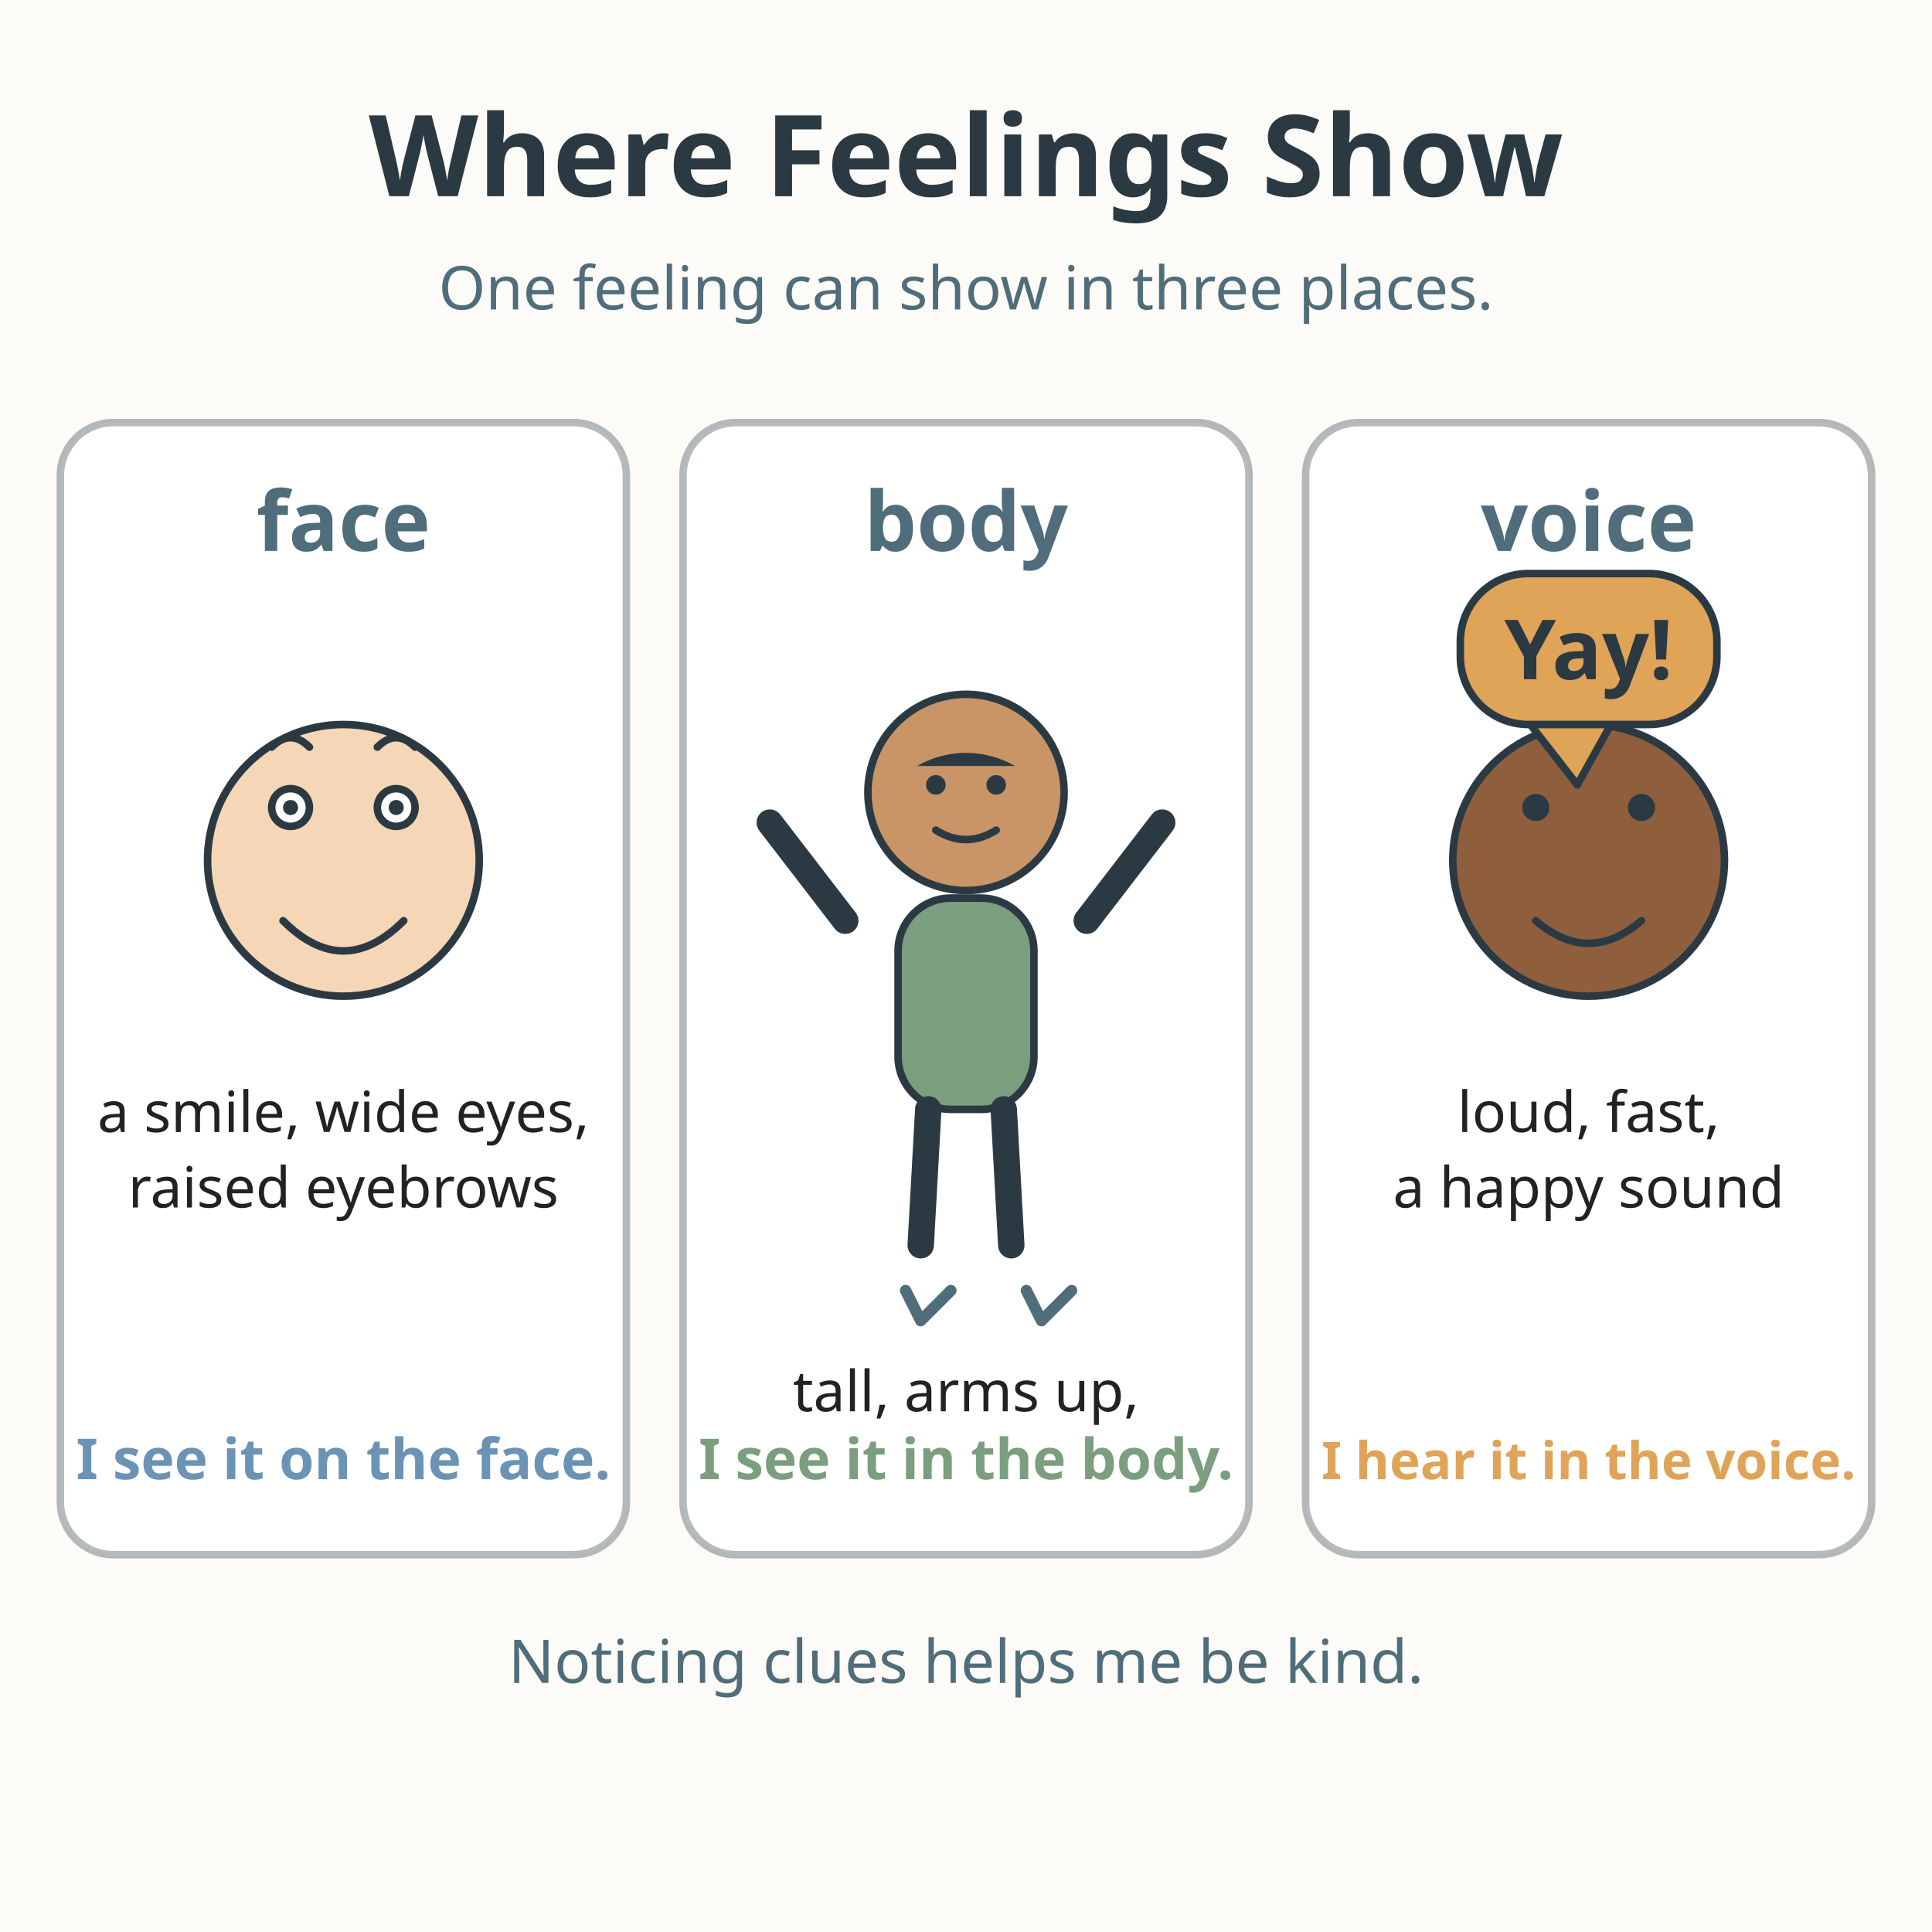
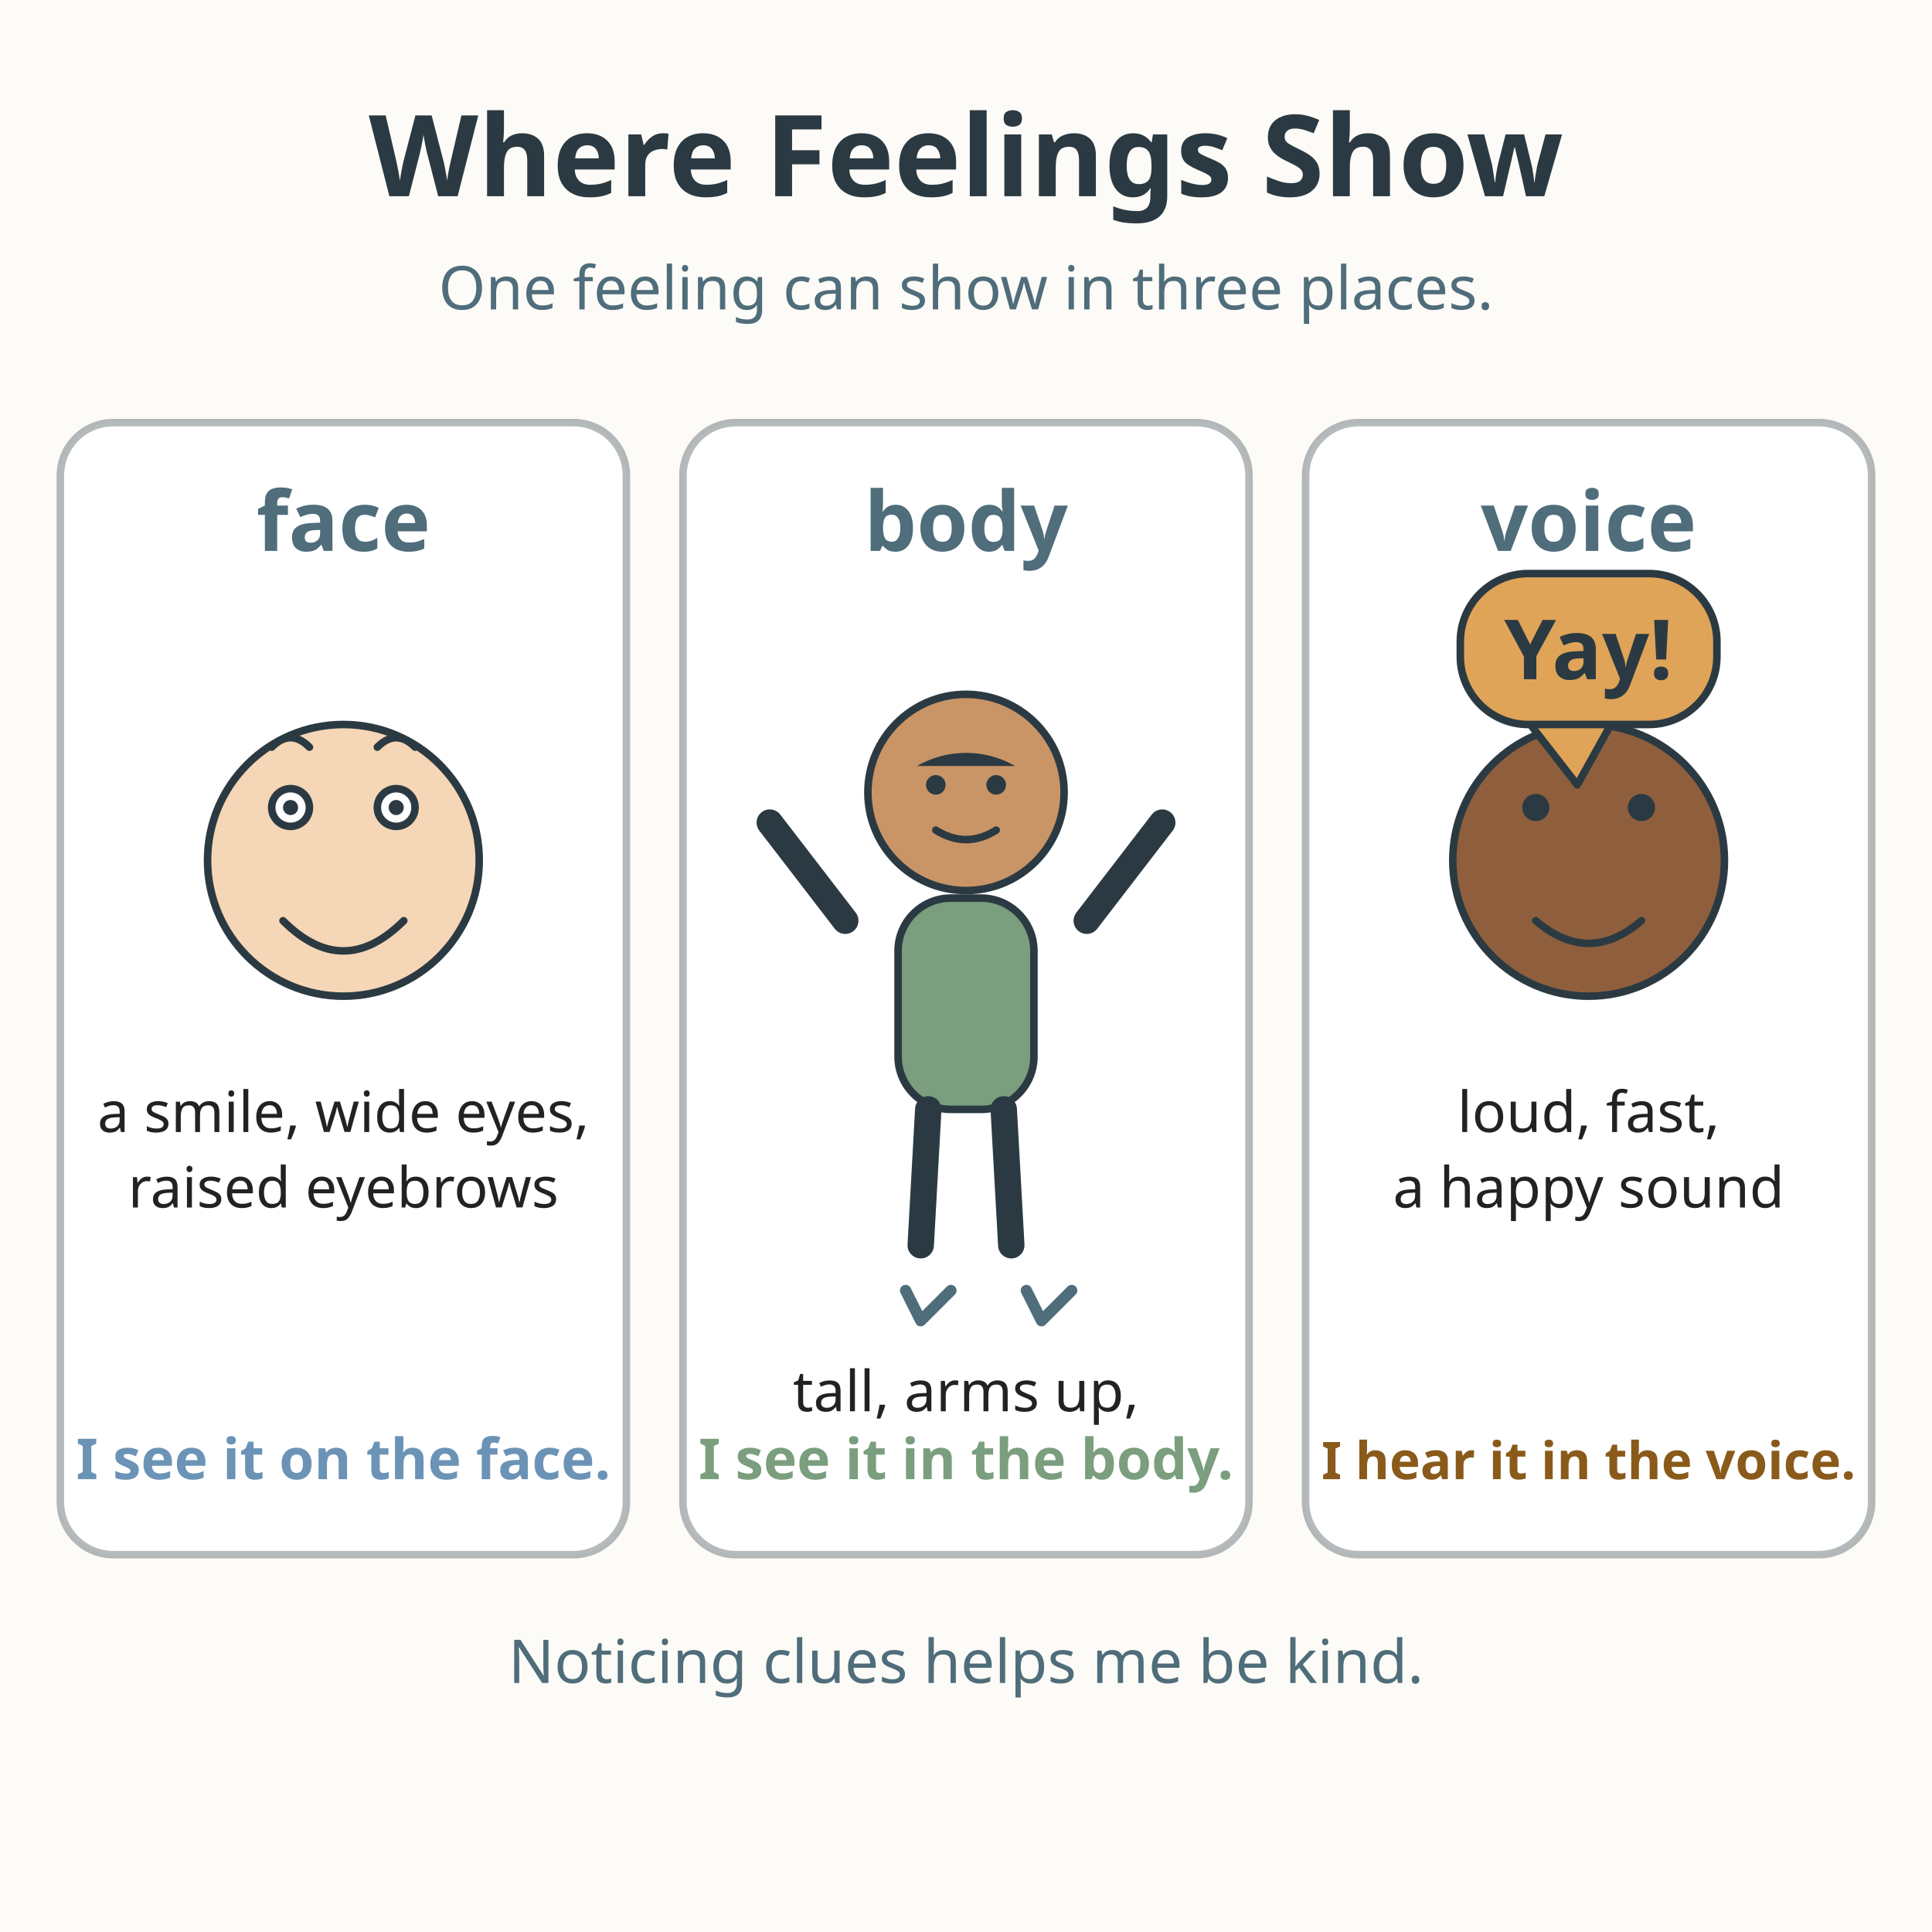
<svg xmlns="http://www.w3.org/2000/svg" viewBox="0 0 512 512" role="img" aria-labelledby="title-L-01-001-02-showing-feelings-clues desc-L-01-001-02-showing-feelings-clues">
  <rect width="512" height="512" fill="#fdfbf7" />
  <text x="256" y="52" text-anchor="middle" font-family="sans-serif" font-size="30" font-weight="bold" fill="#2b3a42">Where Feelings Show</text>
  <text x="256" y="82" text-anchor="middle" font-family="sans-serif" font-size="16" fill="#4f6d7a">One feeling can show in three places.</text>
  <g>
    <rect x="16" y="112" width="150" height="300" rx="14" fill="#ffffff" stroke="#2b3a42" stroke-width="2" stroke-opacity="0.35" />
    <text x="91" y="146" text-anchor="middle" font-family="sans-serif" font-size="22" font-weight="bold" fill="#4f6d7a">face</text>
    <circle cx="71" cy="228" r="9" fill="#f5d6b6" stroke="#2b3a42" stroke-width="2" />
    <circle cx="111" cy="228" r="9" fill="#f5d6b6" stroke="#2b3a42" stroke-width="2" />
    <circle cx="91" cy="228" r="36" fill="#f5d6b6" stroke="#2b3a42" stroke-width="2" />
    <circle cx="77" cy="214" r="5" fill="#ffffff" stroke="#2b3a42" stroke-width="2" />
    <circle cx="105" cy="214" r="5" fill="#ffffff" stroke="#2b3a42" stroke-width="2" />
    <circle cx="77" cy="214" r="2" fill="#2b3a42" />
    <circle cx="105" cy="214" r="2" fill="#2b3a42" />
    <path d="M72 198 Q77 193 82 198" fill="none" stroke="#2b3a42" stroke-width="2" stroke-linecap="round" />
    <path d="M100 198 Q105 193 110 198" fill="none" stroke="#2b3a42" stroke-width="2" stroke-linecap="round" />
    <path d="M75 244 Q91 260 107 244" fill="none" stroke="#2b3a42" stroke-width="2" stroke-linecap="round" />
    <text x="91" y="300" text-anchor="middle" font-family="sans-serif" font-size="15" fill="#222222">a smile, wide eyes,</text>
    <text x="91" y="320" text-anchor="middle" font-family="sans-serif" font-size="15" fill="#222222">raised eyebrows</text>
    <text x="91" y="392" text-anchor="middle" font-family="sans-serif" font-size="15" font-weight="bold" fill="#6b93b6">I see it on the face.</text>
  </g>
  <g>
    <rect x="181" y="112" width="150" height="300" rx="14" fill="#ffffff" stroke="#2b3a42" stroke-width="2" stroke-opacity="0.35" />
    <text x="256" y="146" text-anchor="middle" font-family="sans-serif" font-size="22" font-weight="bold" fill="#4f6d7a">body</text>
    <circle cx="256" cy="210" r="26" fill="#c99567" stroke="#2b3a42" stroke-width="2" />
    <path d="M243 203 A26 26 0 0 1 269 203 Z" fill="#2b3a42" />
    <circle cx="248" cy="208" r="2.6" fill="#2b3a42" />
    <circle cx="264" cy="208" r="2.6" fill="#2b3a42" />
    <path d="M248 220 Q256 225 264 220" fill="none" stroke="#2b3a42" stroke-width="2" stroke-linecap="round" />
    <rect x="238" y="238" width="36" height="56" rx="14" fill="#7a9e7e" stroke="#2b3a42" stroke-width="2" />
    <line x1="224" y1="244" x2="204" y2="218" stroke="#2b3a42" stroke-width="7" stroke-linecap="round" />
    <line x1="288" y1="244" x2="308" y2="218" stroke="#2b3a42" stroke-width="7" stroke-linecap="round" />
    <line x1="246" y1="294" x2="244" y2="330" stroke="#2b3a42" stroke-width="7" stroke-linecap="round" />
    <line x1="266" y1="294" x2="268" y2="330" stroke="#2b3a42" stroke-width="7" stroke-linecap="round" />
    <path d="M240 342 L244 350 L252 342" fill="none" stroke="#4f6d7a" stroke-width="3" stroke-linecap="round" stroke-linejoin="round" />
    <path d="M272 342 L276 350 L284 342" fill="none" stroke="#4f6d7a" stroke-width="3" stroke-linecap="round" stroke-linejoin="round" />
    <text x="256" y="374" text-anchor="middle" font-family="sans-serif" font-size="15" fill="#222222">tall, arms up,</text>
    <text x="256" y="392" text-anchor="middle" font-family="sans-serif" font-size="15" font-weight="bold" fill="#7a9e7e">I see it in the body.</text>
  </g>
  <g>
    <rect x="346" y="112" width="150" height="300" rx="14" fill="#ffffff" stroke="#2b3a42" stroke-width="2" stroke-opacity="0.35" />
    <text x="421" y="146" text-anchor="middle" font-family="sans-serif" font-size="22" font-weight="bold" fill="#4f6d7a">voice</text>
    <circle cx="401" cy="228" r="9" fill="#8f5f3d" stroke="#2b3a42" stroke-width="2" />
    <circle cx="441" cy="228" r="9" fill="#8f5f3d" stroke="#2b3a42" stroke-width="2" />
    <circle cx="421" cy="228" r="36" fill="#8f5f3d" stroke="#2b3a42" stroke-width="2" />
    <circle cx="407" cy="214" r="3.6" fill="#2b3a42" />
    <circle cx="435" cy="214" r="3.6" fill="#2b3a42" />
    <path d="M407 244 Q421 256 435 244" fill="none" stroke="#2b3a42" stroke-width="2" stroke-linecap="round" />
    <path d="M404 190 L428 190 L418 208 Z" fill="#e0a458" stroke="#2b3a42" stroke-width="2" stroke-linejoin="round" />
    <rect x="387" y="152" width="68" height="40" rx="18" fill="#e0a458" stroke="#2b3a42" stroke-width="2" />
    <text x="421" y="180" text-anchor="middle" font-family="sans-serif" font-size="22" font-weight="bold" fill="#2b3a42">Yay!</text>
    <text x="421" y="300" text-anchor="middle" font-family="sans-serif" font-size="15" fill="#222222">loud, fast,</text>
    <text x="421" y="320" text-anchor="middle" font-family="sans-serif" font-size="15" fill="#222222">a happy sound</text>
-     <text x="421" y="392" text-anchor="middle" font-family="sans-serif" font-size="13.8" font-weight="bold" fill="#e0a458">I hear it in the voice.</text>
+     <text x="421" y="392" text-anchor="middle" font-family="sans-serif" font-size="13.8" font-weight="bold" fill="#8a5a1a">I hear it in the voice.</text>
  </g>
  <text x="256" y="446" text-anchor="middle" font-family="sans-serif" font-size="16" fill="#4f6d7a">Noticing clues helps me be kind.</text>
</svg>
